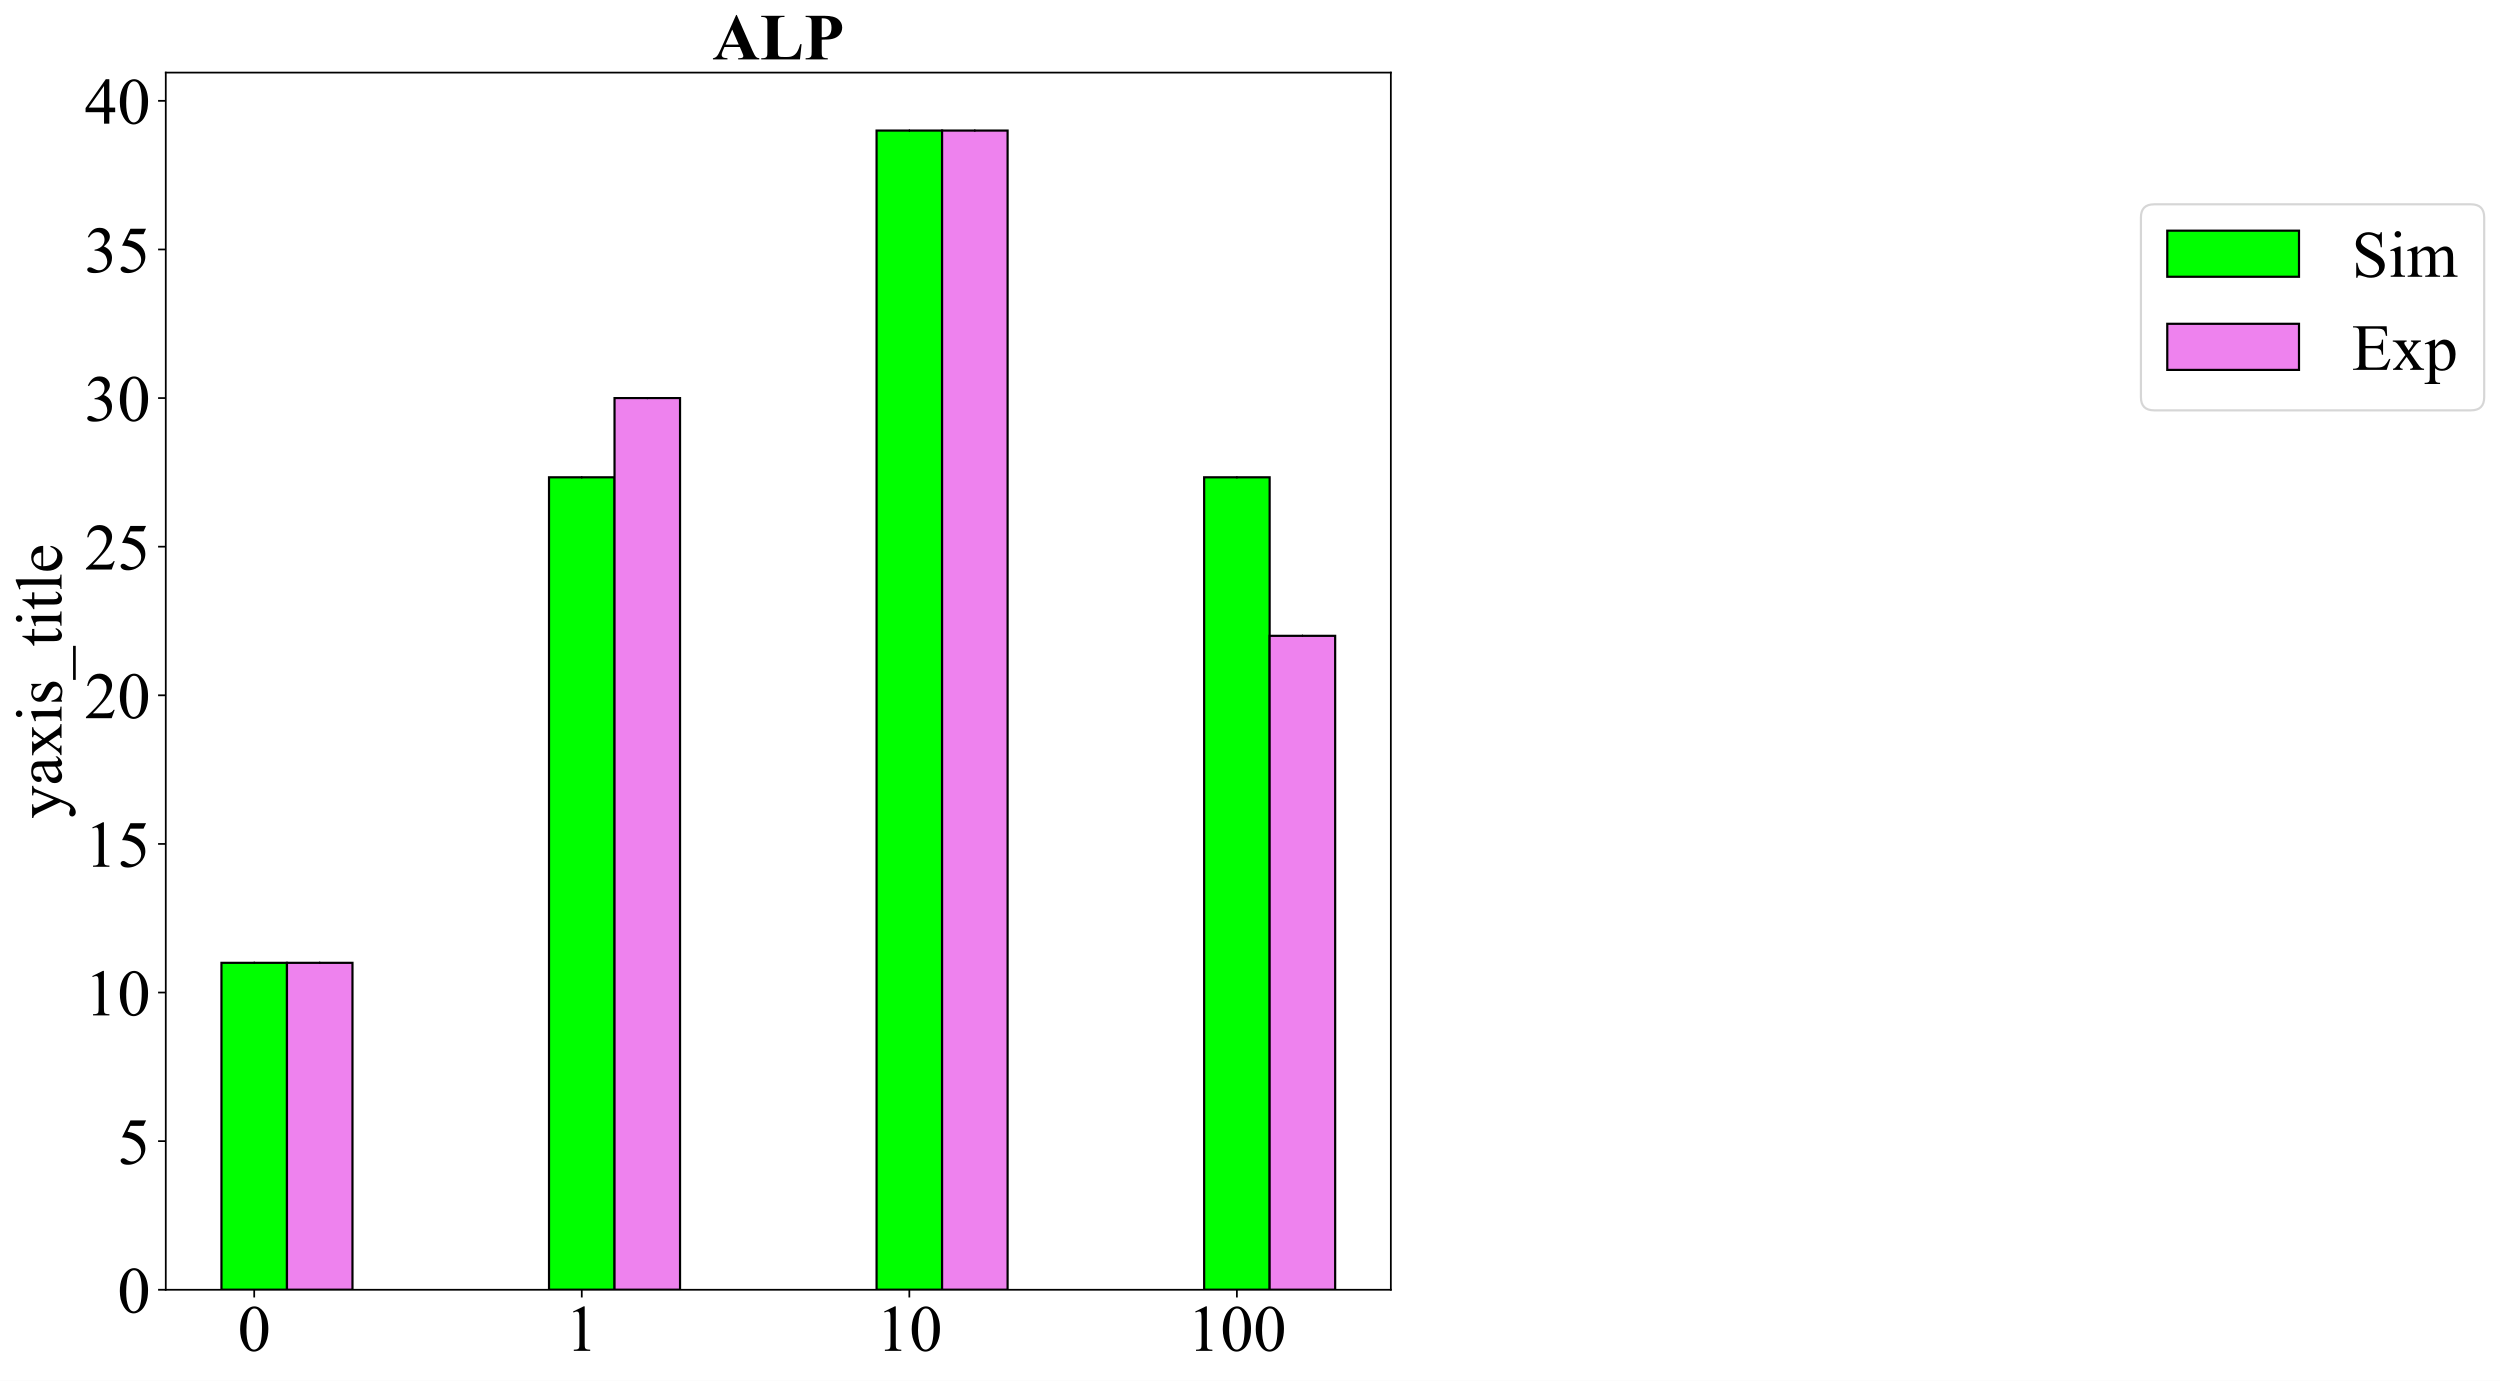
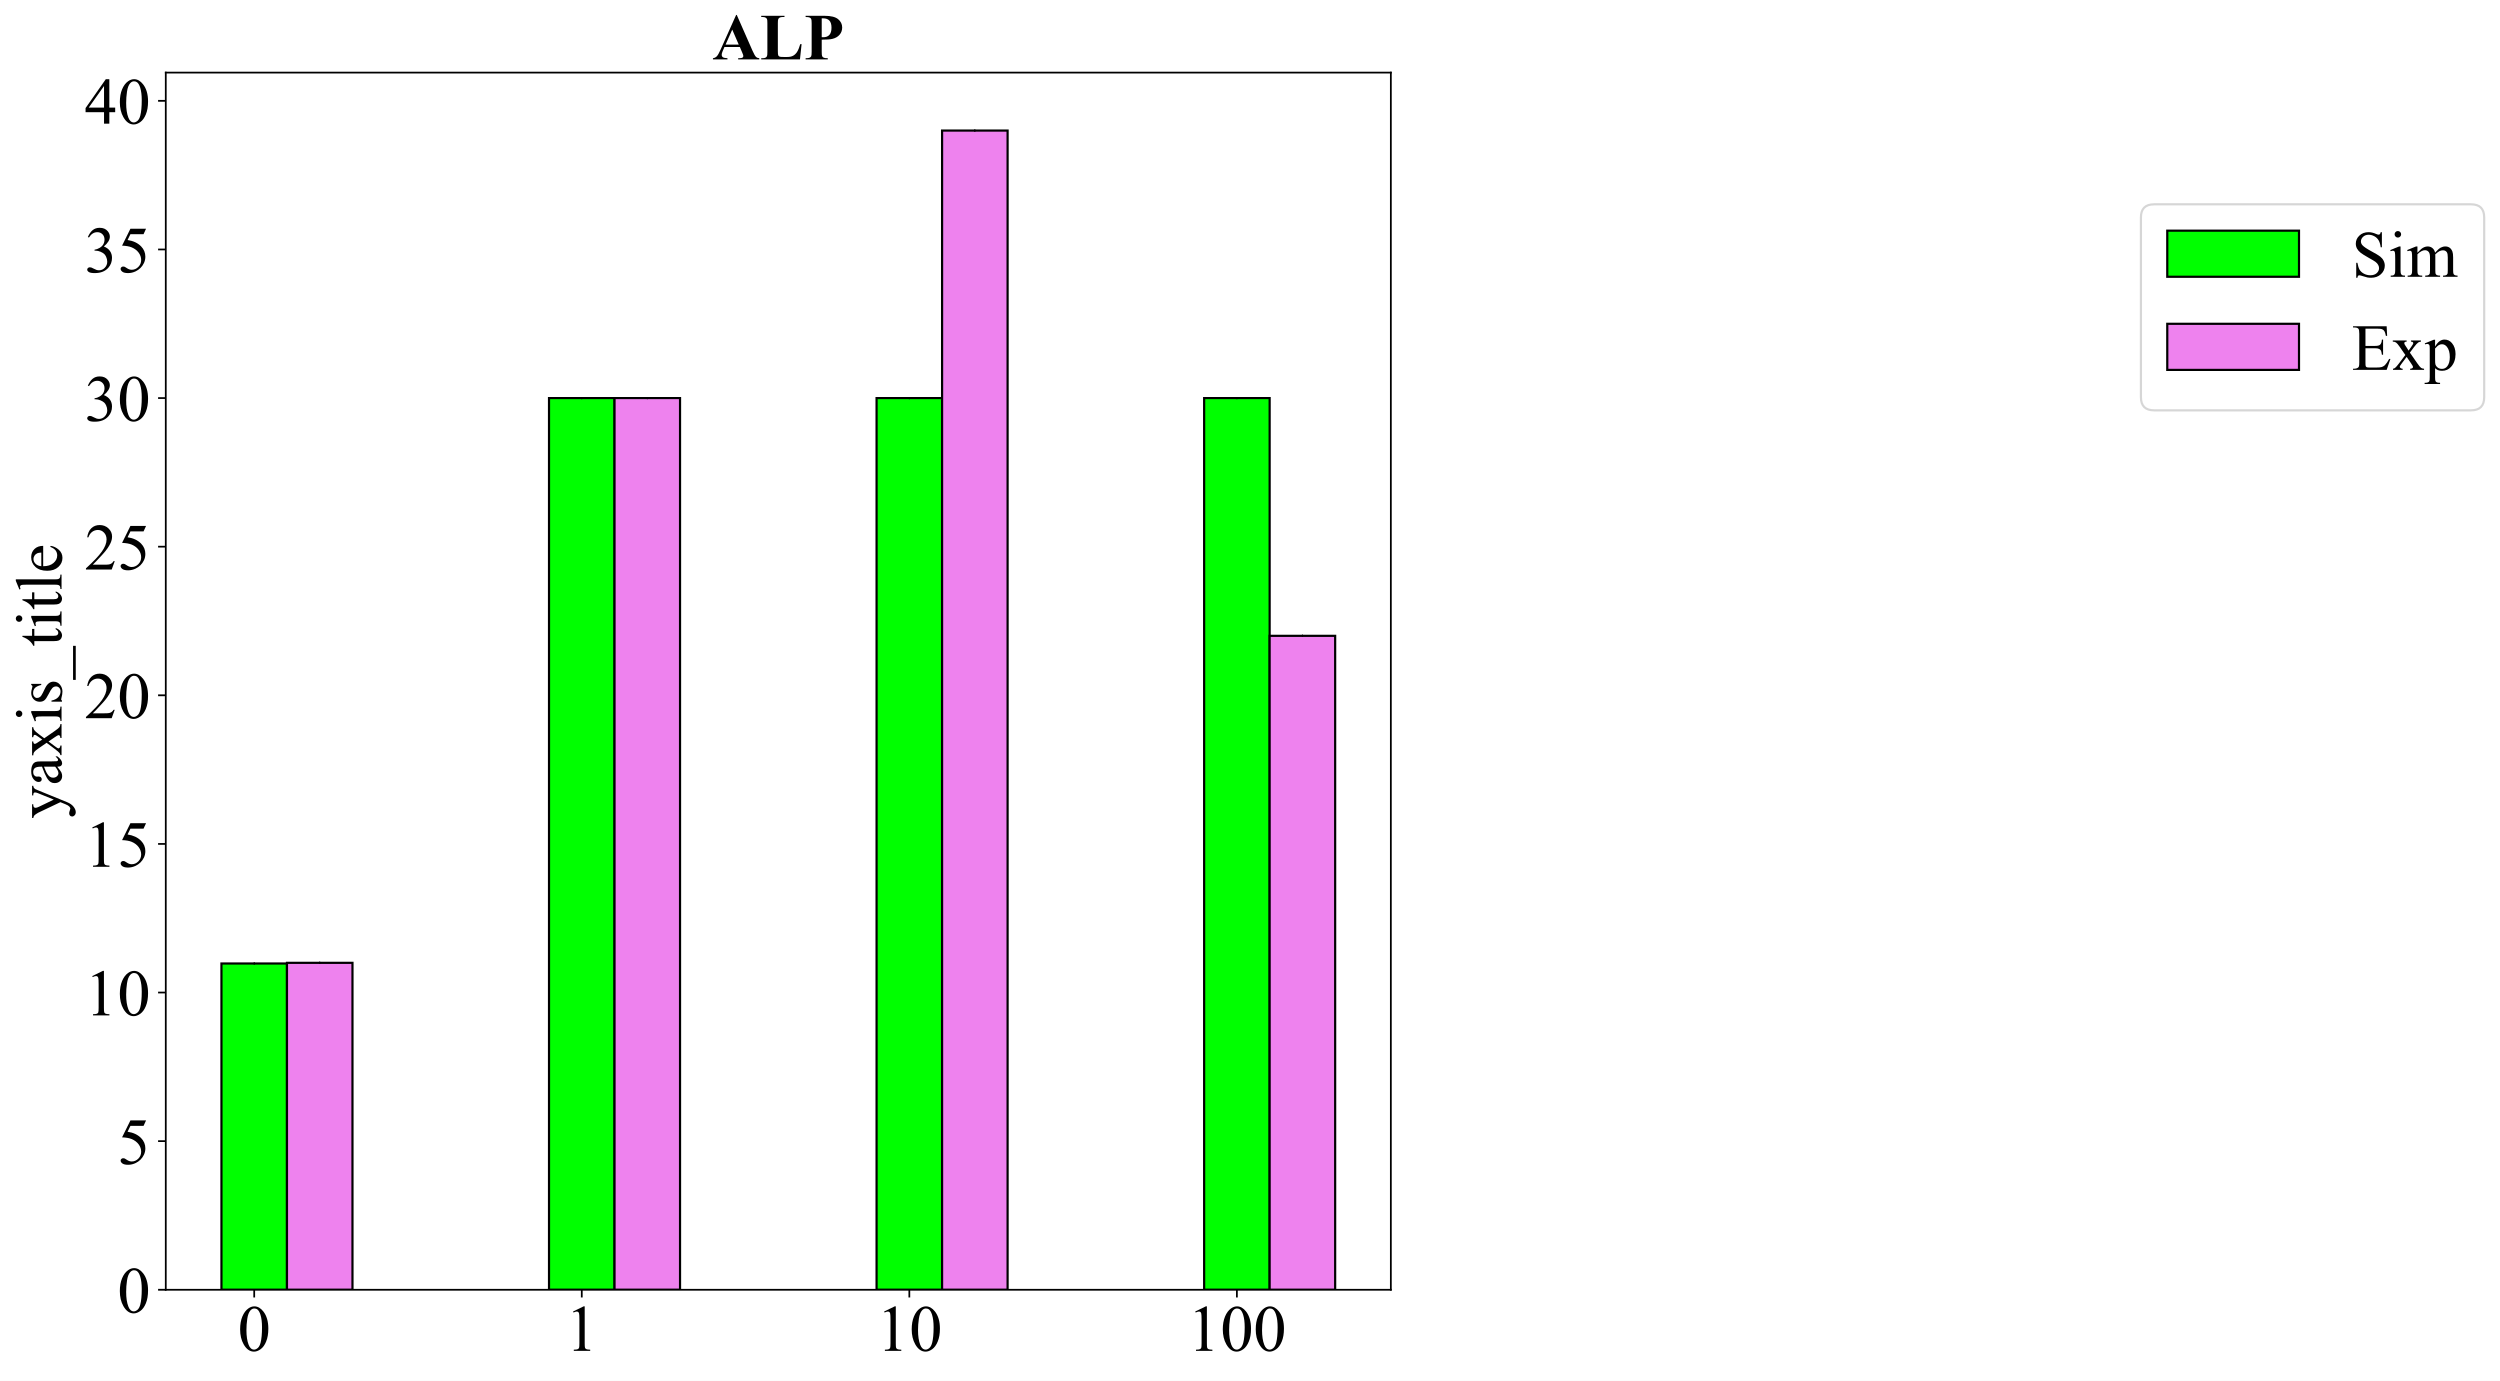
<svg xmlns="http://www.w3.org/2000/svg" xmlns:xlink="http://www.w3.org/1999/xlink" height="628.914pt" version="1.1" viewBox="0 0 1138.705 628.914" width="1138.705pt">
  <defs>
    <style type="text/css">
*{stroke-linecap:butt;stroke-linejoin:round;}
  </style>
  </defs>
  <g id="figure_1">
    <g id="patch_1">
      <path d="M 0 628.914  L 1138.705 628.914  L 1138.705 0  L 0 0  z " style="fill:#ffffff;" />
    </g>
    <g id="axes_1">
      <g id="patch_2">
        <path d="M 75.505 587.466  L 633.505 587.466  L 633.505 33.066  L 75.505 33.066  z " style="fill:#ffffff;" />
      </g>
      <g id="patch_3">
-         <path clip-path="url(#pcb416f35eb)" d="M 100.868 587.466  L 130.708 587.466  L 130.708 438.543  L 100.868 438.543  z " style="fill:#00ff00;stroke:#000000;stroke-linejoin:miter;" />
+         <path clip-path="url(#p66fc234008)" d="M 100.868 587.466  L 130.708 587.466  L 130.708 438.851  L 100.868 438.851  z " style="fill:#00ff00;stroke:#000000;stroke-linejoin:miter;" />
      </g>
      <g id="patch_4">
-         <path clip-path="url(#pcb416f35eb)" d="M 250.066 587.466  L 279.906 587.466  L 279.906 217.414  L 250.066 217.414  z " style="fill:#00ff00;stroke:#000000;stroke-linejoin:miter;" />
+         <path clip-path="url(#p66fc234008)" d="M 250.066 587.466  L 279.906 587.466  L 279.906 181.312  L 250.066 181.312  z " style="fill:#00ff00;stroke:#000000;stroke-linejoin:miter;" />
      </g>
      <g id="patch_5">
-         <path clip-path="url(#pcb416f35eb)" d="M 399.264 587.466  L 429.104 587.466  L 429.104 59.466  L 399.264 59.466  z " style="fill:#00ff00;stroke:#000000;stroke-linejoin:miter;" />
+         <path clip-path="url(#p66fc234008)" d="M 399.264 587.466  L 429.104 587.466  L 429.104 181.312  L 399.264 181.312  z " style="fill:#00ff00;stroke:#000000;stroke-linejoin:miter;" />
      </g>
      <g id="patch_6">
-         <path clip-path="url(#pcb416f35eb)" d="M 548.462 587.466  L 578.301 587.466  L 578.301 217.414  L 548.462 217.414  z " style="fill:#00ff00;stroke:#000000;stroke-linejoin:miter;" />
+         <path clip-path="url(#p66fc234008)" d="M 548.462 587.466  L 578.301 587.466  L 578.301 181.312  L 548.462 181.312  z " style="fill:#00ff00;stroke:#000000;stroke-linejoin:miter;" />
      </g>
      <g id="patch_7">
-         <path clip-path="url(#pcb416f35eb)" d="M 130.708 587.466  L 160.547 587.466  L 160.547 438.543  L 130.708 438.543  z " style="fill:#ee82ee;stroke:#000000;stroke-linejoin:miter;" />
+         <path clip-path="url(#p66fc234008)" d="M 130.708 587.466  L 160.547 587.466  L 160.547 438.543  L 130.708 438.543  z " style="fill:#ee82ee;stroke:#000000;stroke-linejoin:miter;" />
      </g>
      <g id="patch_8">
-         <path clip-path="url(#pcb416f35eb)" d="M 279.906 587.466  L 309.745 587.466  L 309.745 181.312  L 279.906 181.312  z " style="fill:#ee82ee;stroke:#000000;stroke-linejoin:miter;" />
+         <path clip-path="url(#p66fc234008)" d="M 279.906 587.466  L 309.745 587.466  L 309.745 181.312  L 279.906 181.312  z " style="fill:#ee82ee;stroke:#000000;stroke-linejoin:miter;" />
      </g>
      <g id="patch_9">
-         <path clip-path="url(#pcb416f35eb)" d="M 429.104 587.466  L 458.943 587.466  L 458.943 59.466  L 429.104 59.466  z " style="fill:#ee82ee;stroke:#000000;stroke-linejoin:miter;" />
+         <path clip-path="url(#p66fc234008)" d="M 429.104 587.466  L 458.943 587.466  L 458.943 59.466  L 429.104 59.466  z " style="fill:#ee82ee;stroke:#000000;stroke-linejoin:miter;" />
      </g>
      <g id="patch_10">
-         <path clip-path="url(#pcb416f35eb)" d="M 578.301 587.466  L 608.141 587.466  L 608.141 289.619  L 578.301 289.619  z " style="fill:#ee82ee;stroke:#000000;stroke-linejoin:miter;" />
+         <path clip-path="url(#p66fc234008)" d="M 578.301 587.466  L 608.141 587.466  L 608.141 289.619  L 578.301 289.619  z " style="fill:#ee82ee;stroke:#000000;stroke-linejoin:miter;" />
      </g>
      <g id="matplotlib.axis_1">
        <g id="xtick_1">
          <g id="line2d_1">
            <defs>
-               <path d="M 0 0  L 0 3.5  " id="m99cf491e5a" style="stroke:#000000;stroke-width:0.8;" />
-             </defs>
-             <g>
-               <use style="stroke:#000000;stroke-width:0.8;" x="115.788" xlink:href="#m99cf491e5a" y="587.466" />
+               <path d="M 0 0  L 0 3.5  " id="m17a4ea8bf9" style="stroke:#000000;stroke-width:0.8;" />
+             </defs>
+             <g>
+               <use style="stroke:#000000;stroke-width:0.8;" x="115.788" xlink:href="#m17a4ea8bf9" y="587.466" />
            </g>
          </g>
          <g id="text_1">
            <defs>
              <path d="M 3.609 32.719  Q 3.609 44.047 7.031 52.219  Q 10.453 60.406 16.109 64.406  Q 20.516 67.578 25.203 67.578  Q 32.812 67.578 38.875 59.812  Q 46.438 50.203 46.438 33.734  Q 46.438 22.219 43.109 14.156  Q 39.797 6.109 34.641 2.469  Q 29.5 -1.172 24.703 -1.172  Q 15.234 -1.172 8.938 10.016  Q 3.609 19.438 3.609 32.719  z M 13.188 31.5  Q 13.188 17.828 16.547 9.188  Q 19.344 1.906 24.859 1.906  Q 27.484 1.906 30.312 4.266  Q 33.156 6.641 34.625 12.203  Q 36.859 20.609 36.859 35.891  Q 36.859 47.219 34.516 54.781  Q 32.766 60.406 29.984 62.75  Q 27.984 64.359 25.141 64.359  Q 21.828 64.359 19.234 61.375  Q 15.719 57.328 14.453 48.625  Q 13.188 39.938 13.188 31.5  z " id="TimesNewRomanPSMT-30" />
            </defs>
            <g transform="translate(108.2881 615.2969)scale(0.3 -0.3)">
              <use xlink:href="#TimesNewRomanPSMT-30" />
            </g>
          </g>
        </g>
        <g id="xtick_2">
          <g id="line2d_2">
            <g>
-               <use style="stroke:#000000;stroke-width:0.8;" x="264.986" xlink:href="#m99cf491e5a" y="587.466" />
+               <use style="stroke:#000000;stroke-width:0.8;" x="264.986" xlink:href="#m17a4ea8bf9" y="587.466" />
            </g>
          </g>
          <g id="text_2">
            <defs>
              <path d="M 11.719 59.719  L 27.828 67.578  L 29.438 67.578  L 29.438 11.672  Q 29.438 6.109 29.906 4.734  Q 30.375 3.375 31.828 2.641  Q 33.297 1.906 37.797 1.812  L 37.797 0  L 12.891 0  L 12.891 1.812  Q 17.578 1.906 18.938 2.609  Q 20.312 3.328 20.844 4.516  Q 21.391 5.719 21.391 11.672  L 21.391 47.406  Q 21.391 54.641 20.906 56.688  Q 20.562 58.25 19.656 58.984  Q 18.75 59.719 17.484 59.719  Q 15.672 59.719 12.453 58.203  z " id="TimesNewRomanPSMT-31" />
            </defs>
            <g transform="translate(257.486 615.2969)scale(0.3 -0.3)">
              <use xlink:href="#TimesNewRomanPSMT-31" />
            </g>
          </g>
        </g>
        <g id="xtick_3">
          <g id="line2d_3">
            <g>
-               <use style="stroke:#000000;stroke-width:0.8;" x="414.184" xlink:href="#m99cf491e5a" y="587.466" />
+               <use style="stroke:#000000;stroke-width:0.8;" x="414.184" xlink:href="#m17a4ea8bf9" y="587.466" />
            </g>
          </g>
          <g id="text_3">
            <g transform="translate(399.1838 615.2969)scale(0.3 -0.3)">
              <use xlink:href="#TimesNewRomanPSMT-31" />
              <use x="50" xlink:href="#TimesNewRomanPSMT-30" />
            </g>
          </g>
        </g>
        <g id="xtick_4">
          <g id="line2d_4">
            <g>
-               <use style="stroke:#000000;stroke-width:0.8;" x="563.382" xlink:href="#m99cf491e5a" y="587.466" />
+               <use style="stroke:#000000;stroke-width:0.8;" x="563.382" xlink:href="#m17a4ea8bf9" y="587.466" />
            </g>
          </g>
          <g id="text_4">
            <g transform="translate(540.8817 615.2969)scale(0.3 -0.3)">
              <use xlink:href="#TimesNewRomanPSMT-31" />
              <use x="50" xlink:href="#TimesNewRomanPSMT-30" />
              <use x="100" xlink:href="#TimesNewRomanPSMT-30" />
            </g>
          </g>
        </g>
      </g>
      <g id="matplotlib.axis_2">
        <g id="ytick_1">
          <g id="line2d_5">
            <defs>
-               <path d="M 0 0  L -3.5 0  " id="me717185f89" style="stroke:#000000;stroke-width:0.8;" />
-             </defs>
-             <g>
-               <use style="stroke:#000000;stroke-width:0.8;" x="75.505" xlink:href="#me717185f89" y="587.466" />
+               <path d="M 0 0  L -3.5 0  " id="m9ea3c3c3d8" style="stroke:#000000;stroke-width:0.8;" />
+             </defs>
+             <g>
+               <use style="stroke:#000000;stroke-width:0.8;" x="75.505" xlink:href="#m9ea3c3c3d8" y="587.466" />
            </g>
          </g>
          <g id="text_5">
            <g transform="translate(53.50469 597.8813)scale(0.3 -0.3)">
              <use xlink:href="#TimesNewRomanPSMT-30" />
            </g>
          </g>
        </g>
        <g id="ytick_2">
          <g id="line2d_6">
            <g>
-               <use style="stroke:#000000;stroke-width:0.8;" x="75.505" xlink:href="#me717185f89" y="519.773" />
+               <use style="stroke:#000000;stroke-width:0.8;" x="75.505" xlink:href="#m9ea3c3c3d8" y="519.773" />
            </g>
          </g>
          <g id="text_6">
            <defs>
              <path d="M 43.406 66.219  L 39.594 57.906  L 19.672 57.906  L 15.328 49.031  Q 28.266 47.125 35.844 39.406  Q 42.328 32.766 42.328 23.781  Q 42.328 18.562 40.203 14.109  Q 38.094 9.672 34.859 6.547  Q 31.641 3.422 27.688 1.516  Q 22.078 -1.172 16.156 -1.172  Q 10.203 -1.172 7.484 0.844  Q 4.781 2.875 4.781 5.328  Q 4.781 6.688 5.906 7.734  Q 7.031 8.797 8.734 8.797  Q 10.016 8.797 10.969 8.406  Q 11.922 8.016 14.203 6.391  Q 17.875 3.859 21.625 3.859  Q 27.344 3.859 31.656 8.172  Q 35.984 12.5 35.984 18.703  Q 35.984 24.703 32.125 29.906  Q 28.266 35.109 21.484 37.938  Q 16.156 40.141 6.984 40.484  L 19.672 66.219  z " id="TimesNewRomanPSMT-35" />
            </defs>
            <g transform="translate(53.50469 530.1889)scale(0.3 -0.3)">
              <use xlink:href="#TimesNewRomanPSMT-35" />
            </g>
          </g>
        </g>
        <g id="ytick_3">
          <g id="line2d_7">
            <g>
-               <use style="stroke:#000000;stroke-width:0.8;" x="75.505" xlink:href="#me717185f89" y="452.081" />
+               <use style="stroke:#000000;stroke-width:0.8;" x="75.505" xlink:href="#m9ea3c3c3d8" y="452.081" />
            </g>
          </g>
          <g id="text_7">
            <g transform="translate(38.50469 462.4966)scale(0.3 -0.3)">
              <use xlink:href="#TimesNewRomanPSMT-31" />
              <use x="50" xlink:href="#TimesNewRomanPSMT-30" />
            </g>
          </g>
        </g>
        <g id="ytick_4">
          <g id="line2d_8">
            <g>
-               <use style="stroke:#000000;stroke-width:0.8;" x="75.505" xlink:href="#me717185f89" y="384.389" />
+               <use style="stroke:#000000;stroke-width:0.8;" x="75.505" xlink:href="#m9ea3c3c3d8" y="384.389" />
            </g>
          </g>
          <g id="text_8">
            <g transform="translate(38.50469 394.8043)scale(0.3 -0.3)">
              <use xlink:href="#TimesNewRomanPSMT-31" />
              <use x="50" xlink:href="#TimesNewRomanPSMT-35" />
            </g>
          </g>
        </g>
        <g id="ytick_5">
          <g id="line2d_9">
            <g>
-               <use style="stroke:#000000;stroke-width:0.8;" x="75.505" xlink:href="#me717185f89" y="316.696" />
+               <use style="stroke:#000000;stroke-width:0.8;" x="75.505" xlink:href="#m9ea3c3c3d8" y="316.696" />
            </g>
          </g>
          <g id="text_9">
            <defs>
              <path d="M 45.844 12.75  L 41.219 0  L 2.156 0  L 2.156 1.812  Q 19.391 17.531 26.422 27.484  Q 33.453 37.453 33.453 45.703  Q 33.453 52 29.594 56.047  Q 25.734 60.109 20.359 60.109  Q 15.484 60.109 11.594 57.25  Q 7.719 54.391 5.859 48.875  L 4.047 48.875  Q 5.281 57.906 10.328 62.734  Q 15.375 67.578 22.953 67.578  Q 31 67.578 36.391 62.406  Q 41.797 57.234 41.797 50.203  Q 41.797 45.172 39.453 40.141  Q 35.844 32.234 27.734 23.391  Q 15.578 10.109 12.547 7.375  L 29.828 7.375  Q 35.109 7.375 37.234 7.766  Q 39.359 8.156 41.062 9.344  Q 42.781 10.547 44.047 12.75  z " id="TimesNewRomanPSMT-32" />
            </defs>
            <g transform="translate(38.50469 327.112)scale(0.3 -0.3)">
              <use xlink:href="#TimesNewRomanPSMT-32" />
              <use x="50" xlink:href="#TimesNewRomanPSMT-30" />
            </g>
          </g>
        </g>
        <g id="ytick_6">
          <g id="line2d_10">
            <g>
-               <use style="stroke:#000000;stroke-width:0.8;" x="75.505" xlink:href="#me717185f89" y="249.004" />
+               <use style="stroke:#000000;stroke-width:0.8;" x="75.505" xlink:href="#m9ea3c3c3d8" y="249.004" />
            </g>
          </g>
          <g id="text_10">
            <g transform="translate(38.50469 259.4197)scale(0.3 -0.3)">
              <use xlink:href="#TimesNewRomanPSMT-32" />
              <use x="50" xlink:href="#TimesNewRomanPSMT-35" />
            </g>
          </g>
        </g>
        <g id="ytick_7">
          <g id="line2d_11">
            <g>
-               <use style="stroke:#000000;stroke-width:0.8;" x="75.505" xlink:href="#me717185f89" y="181.312" />
+               <use style="stroke:#000000;stroke-width:0.8;" x="75.505" xlink:href="#m9ea3c3c3d8" y="181.312" />
            </g>
          </g>
          <g id="text_11">
            <defs>
              <path d="M 5.078 53.609  Q 7.906 60.297 12.219 63.938  Q 16.547 67.578 23 67.578  Q 30.953 67.578 35.203 62.406  Q 38.422 58.547 38.422 54.156  Q 38.422 46.922 29.344 39.203  Q 35.453 36.812 38.578 32.375  Q 41.703 27.938 41.703 21.922  Q 41.703 13.328 36.234 7.031  Q 29.109 -1.172 15.578 -1.172  Q 8.891 -1.172 6.469 0.484  Q 4.047 2.156 4.047 4.047  Q 4.047 5.469 5.188 6.547  Q 6.344 7.625 7.953 7.625  Q 9.188 7.625 10.453 7.234  Q 11.281 6.984 14.203 5.438  Q 17.141 3.906 18.266 3.609  Q 20.062 3.078 22.125 3.078  Q 27.094 3.078 30.781 6.938  Q 34.469 10.797 34.469 16.062  Q 34.469 19.922 32.766 23.578  Q 31.5 26.312 29.984 27.734  Q 27.875 29.688 24.219 31.266  Q 20.562 32.859 16.75 32.859  L 15.188 32.859  L 15.188 34.328  Q 19.047 34.812 22.922 37.109  Q 26.812 39.406 28.562 42.625  Q 30.328 45.844 30.328 49.703  Q 30.328 54.734 27.172 57.828  Q 24.031 60.938 19.344 60.938  Q 11.766 60.938 6.688 52.828  z " id="TimesNewRomanPSMT-33" />
            </defs>
            <g transform="translate(38.50469 191.7274)scale(0.3 -0.3)">
              <use xlink:href="#TimesNewRomanPSMT-33" />
              <use x="50" xlink:href="#TimesNewRomanPSMT-30" />
            </g>
          </g>
        </g>
        <g id="ytick_8">
          <g id="line2d_12">
            <g>
-               <use style="stroke:#000000;stroke-width:0.8;" x="75.505" xlink:href="#me717185f89" y="113.619" />
+               <use style="stroke:#000000;stroke-width:0.8;" x="75.505" xlink:href="#m9ea3c3c3d8" y="113.619" />
            </g>
          </g>
          <g id="text_12">
            <g transform="translate(38.50469 124.0351)scale(0.3 -0.3)">
              <use xlink:href="#TimesNewRomanPSMT-33" />
              <use x="50" xlink:href="#TimesNewRomanPSMT-35" />
            </g>
          </g>
        </g>
        <g id="ytick_9">
          <g id="line2d_13">
            <g>
-               <use style="stroke:#000000;stroke-width:0.8;" x="75.505" xlink:href="#me717185f89" y="45.927" />
+               <use style="stroke:#000000;stroke-width:0.8;" x="75.505" xlink:href="#m9ea3c3c3d8" y="45.927" />
            </g>
          </g>
          <g id="text_13">
            <defs>
              <path d="M 46.531 24.422  L 46.531 17.484  L 37.641 17.484  L 37.641 0  L 29.594 0  L 29.594 17.484  L 1.562 17.484  L 1.562 23.734  L 32.281 67.578  L 37.641 67.578  L 37.641 24.422  z M 29.594 24.422  L 29.594 57.281  L 6.344 24.422  z " id="TimesNewRomanPSMT-34" />
            </defs>
            <g transform="translate(38.50469 56.34279)scale(0.3 -0.3)">
              <use xlink:href="#TimesNewRomanPSMT-34" />
              <use x="50" xlink:href="#TimesNewRomanPSMT-30" />
            </g>
          </g>
        </g>
        <g id="text_14">
          <defs>
            <path d="M 0.594 44.734  L 21.438 44.734  L 21.438 42.922  L 20.406 42.922  Q 18.219 42.922 17.109 41.969  Q 16.016 41.016 16.016 39.594  Q 16.016 37.703 17.625 34.328  L 28.516 11.766  L 38.531 36.469  Q 39.359 38.484 39.359 40.438  Q 39.359 41.312 39.016 41.75  Q 38.625 42.281 37.797 42.594  Q 36.969 42.922 34.859 42.922  L 34.859 44.734  L 49.422 44.734  L 49.422 42.922  Q 47.609 42.719 46.625 42.125  Q 45.656 41.547 44.484 39.938  Q 44.047 39.266 42.828 36.188  L 24.609 -8.453  Q 21.969 -14.938 17.688 -18.25  Q 13.422 -21.578 9.469 -21.578  Q 6.594 -21.578 4.734 -19.922  Q 2.875 -18.266 2.875 -16.109  Q 2.875 -14.062 4.219 -12.812  Q 5.562 -11.578 7.906 -11.578  Q 9.516 -11.578 12.312 -12.641  Q 14.266 -13.375 14.75 -13.375  Q 16.219 -13.375 17.938 -11.859  Q 19.672 -10.359 21.438 -6  L 24.609 1.766  L 8.547 35.5  Q 7.812 37.016 6.203 39.266  Q 4.984 40.969 4.203 41.547  Q 3.078 42.328 0.594 42.922  z " id="TimesNewRomanPSMT-79" />
            <path d="M 28.469 6.453  Q 21.578 1.125 19.828 0.297  Q 17.188 -0.922 14.203 -0.922  Q 9.578 -0.922 6.562 2.25  Q 3.562 5.422 3.562 10.594  Q 3.562 13.875 5.031 16.266  Q 7.031 19.578 11.984 22.5  Q 16.938 25.438 28.469 29.641  L 28.469 31.391  Q 28.469 38.094 26.344 40.578  Q 24.219 43.062 20.172 43.062  Q 17.094 43.062 15.281 41.406  Q 13.422 39.75 13.422 37.594  L 13.531 34.766  Q 13.531 32.516 12.375 31.297  Q 11.234 30.078 9.375 30.078  Q 7.562 30.078 6.422 31.344  Q 5.281 32.625 5.281 34.812  Q 5.281 39.016 9.578 42.531  Q 13.875 46.047 21.625 46.047  Q 27.594 46.047 31.391 44.047  Q 34.281 42.531 35.641 39.312  Q 36.531 37.203 36.531 30.719  L 36.531 15.531  Q 36.531 9.125 36.766 7.688  Q 37.016 6.25 37.578 5.766  Q 38.141 5.281 38.875 5.281  Q 39.656 5.281 40.234 5.609  Q 41.266 6.25 44.188 9.188  L 44.188 6.453  Q 38.719 -0.875 33.734 -0.875  Q 31.344 -0.875 29.922 0.781  Q 28.516 2.438 28.469 6.453  z M 28.469 9.625  L 28.469 26.656  Q 21.094 23.734 18.953 22.516  Q 15.094 20.359 13.422 18.016  Q 11.766 15.672 11.766 12.891  Q 11.766 9.375 13.859 7.047  Q 15.969 4.734 18.703 4.734  Q 22.406 4.734 28.469 9.625  z " id="TimesNewRomanPSMT-61" />
            <path d="M 1.312 44.734  L 22.359 44.734  L 22.359 42.922  Q 20.359 42.922 19.547 42.234  Q 18.75 41.547 18.75 40.438  Q 18.75 39.266 20.453 36.812  Q 21 36.031 22.078 34.375  L 25.25 29.297  L 28.906 34.375  Q 32.422 39.203 32.422 40.484  Q 32.422 41.5 31.594 42.203  Q 30.766 42.922 28.906 42.922  L 28.906 44.734  L 44.047 44.734  L 44.047 42.922  Q 41.656 42.781 39.891 41.609  Q 37.5 39.938 33.344 34.375  L 27.25 26.219  L 38.375 10.203  Q 42.484 4.297 44.234 3.094  Q 46 1.906 48.781 1.766  L 48.781 0  L 27.688 0  L 27.688 1.766  Q 29.891 1.766 31.109 2.734  Q 32.031 3.422 32.031 4.547  Q 32.031 5.672 28.906 10.203  L 22.359 19.781  L 15.188 10.203  Q 11.859 5.766 11.859 4.938  Q 11.859 3.766 12.953 2.812  Q 14.062 1.859 16.266 1.766  L 16.266 0  L 1.656 0  L 1.656 1.766  Q 3.422 2 4.734 2.984  Q 6.594 4.391 10.984 10.203  L 20.359 22.656  L 11.859 34.969  Q 8.25 40.234 6.266 41.578  Q 4.297 42.922 1.312 42.922  z " id="TimesNewRomanPSMT-78" />
            <path d="M 14.5 69.438  Q 16.547 69.438 17.984 67.984  Q 19.438 66.547 19.438 64.5  Q 19.438 62.453 17.984 60.984  Q 16.547 59.516 14.5 59.516  Q 12.453 59.516 10.984 60.984  Q 9.516 62.453 9.516 64.5  Q 9.516 66.547 10.953 67.984  Q 12.406 69.438 14.5 69.438  z M 18.562 46.047  L 18.562 10.109  Q 18.562 5.906 19.172 4.516  Q 19.781 3.125 20.969 2.438  Q 22.172 1.766 25.344 1.766  L 25.344 0  L 3.609 0  L 3.609 1.766  Q 6.891 1.766 8 2.391  Q 9.125 3.031 9.781 4.484  Q 10.453 5.953 10.453 10.109  L 10.453 27.344  Q 10.453 34.625 10.016 36.766  Q 9.672 38.328 8.938 38.938  Q 8.203 39.547 6.938 39.547  Q 5.562 39.547 3.609 38.812  L 2.938 40.578  L 16.406 46.047  z " id="TimesNewRomanPSMT-69" />
            <path d="M 32.031 46.047  L 32.031 30.812  L 30.422 30.812  Q 28.562 37.984 25.656 40.578  Q 22.75 43.172 18.266 43.172  Q 14.844 43.172 12.734 41.359  Q 10.641 39.547 10.641 37.359  Q 10.641 34.625 12.203 32.672  Q 13.719 30.672 18.359 28.422  L 25.484 24.953  Q 35.406 20.125 35.406 12.203  Q 35.406 6.109 30.781 2.359  Q 26.172 -1.375 20.453 -1.375  Q 16.359 -1.375 11.078 0.094  Q 9.469 0.594 8.453 0.594  Q 7.328 0.594 6.688 -0.688  L 5.078 -0.688  L 5.078 15.281  L 6.688 15.281  Q 8.062 8.453 11.906 4.984  Q 15.766 1.516 20.562 1.516  Q 23.922 1.516 26.047 3.484  Q 28.172 5.469 28.172 8.25  Q 28.172 11.625 25.797 13.922  Q 23.438 16.219 16.359 19.734  Q 9.281 23.25 7.078 26.078  Q 4.891 28.859 4.891 33.109  Q 4.891 38.625 8.672 42.328  Q 12.453 46.047 18.453 46.047  Q 21.094 46.047 24.859 44.922  Q 27.344 44.188 28.172 44.188  Q 28.953 44.188 29.391 44.531  Q 29.828 44.875 30.422 46.047  z " id="TimesNewRomanPSMT-73" />
            <path d="M 50.875 -21.578  L -0.828 -21.578  L -0.828 -17.484  L 50.875 -17.484  z " id="TimesNewRomanPSMT-5f" />
            <path d="M 16.109 59.422  L 16.109 44.734  L 26.562 44.734  L 26.562 41.312  L 16.109 41.312  L 16.109 12.312  Q 16.109 7.953 17.359 6.438  Q 18.609 4.938 20.562 4.938  Q 22.172 4.938 23.688 5.938  Q 25.203 6.938 26.031 8.891  L 27.938 8.891  Q 26.219 4.109 23.094 1.688  Q 19.969 -0.734 16.656 -0.734  Q 14.406 -0.734 12.25 0.516  Q 10.109 1.766 9.078 4.078  Q 8.062 6.391 8.062 11.234  L 8.062 41.312  L 0.984 41.312  L 0.984 42.922  Q 3.656 44 6.469 46.562  Q 9.281 49.125 11.469 52.641  Q 12.594 54.5 14.594 59.422  z " id="TimesNewRomanPSMT-74" />
            <path d="M 18.5 69.438  L 18.5 10.109  Q 18.5 5.906 19.109 4.531  Q 19.734 3.172 21 2.469  Q 22.266 1.766 25.734 1.766  L 25.734 0  L 3.812 0  L 3.812 1.766  Q 6.891 1.766 8 2.391  Q 9.125 3.031 9.766 4.484  Q 10.406 5.953 10.406 10.109  L 10.406 50.734  Q 10.406 58.297 10.062 60.031  Q 9.719 61.766 8.953 62.391  Q 8.203 63.031 7.031 63.031  Q 5.766 63.031 3.812 62.25  L 2.984 63.969  L 16.312 69.438  z " id="TimesNewRomanPSMT-6c" />
            <path d="M 10.641 27.875  Q 10.594 17.922 15.484 12.25  Q 20.359 6.594 26.953 6.594  Q 31.344 6.594 34.594 9  Q 37.844 11.422 40.047 17.281  L 41.547 16.312  Q 40.531 9.625 35.594 4.125  Q 30.672 -1.375 23.25 -1.375  Q 15.188 -1.375 9.453 4.906  Q 3.719 11.188 3.719 21.781  Q 3.719 33.25 9.594 39.672  Q 15.484 46.094 24.359 46.094  Q 31.891 46.094 36.719 41.141  Q 41.547 36.188 41.547 27.875  z M 10.641 30.719  L 31.344 30.719  Q 31.109 35.016 30.328 36.766  Q 29.109 39.5 26.688 41.062  Q 24.266 42.625 21.625 42.625  Q 17.578 42.625 14.375 39.469  Q 11.188 36.328 10.641 30.719  z " id="TimesNewRomanPSMT-65" />
          </defs>
          <g transform="translate(28.03125 372.757)rotate(-90)scale(0.3 -0.3)">
            <use xlink:href="#TimesNewRomanPSMT-79" />
            <use x="50" xlink:href="#TimesNewRomanPSMT-61" />
            <use x="94.385" xlink:href="#TimesNewRomanPSMT-78" />
            <use x="144.385" xlink:href="#TimesNewRomanPSMT-69" />
            <use x="172.168" xlink:href="#TimesNewRomanPSMT-73" />
            <use x="211.084" xlink:href="#TimesNewRomanPSMT-5f" />
            <use x="261.084" xlink:href="#TimesNewRomanPSMT-74" />
            <use x="288.867" xlink:href="#TimesNewRomanPSMT-69" />
            <use x="316.65" xlink:href="#TimesNewRomanPSMT-74" />
            <use x="344.434" xlink:href="#TimesNewRomanPSMT-6c" />
            <use x="372.217" xlink:href="#TimesNewRomanPSMT-65" />
          </g>
        </g>
      </g>
      <g id="LineCollection_1">
-         <path clip-path="url(#pcb416f35eb)" d="M 115.788 438.543  L 115.788 438.543  " style="fill:none;stroke:#000000;stroke-width:1.5;" />
-         <path clip-path="url(#pcb416f35eb)" d="M 264.986 217.414  L 264.986 217.414  " style="fill:none;stroke:#000000;stroke-width:1.5;" />
-         <path clip-path="url(#pcb416f35eb)" d="M 414.184 59.466  L 414.184 59.466  " style="fill:none;stroke:#000000;stroke-width:1.5;" />
-         <path clip-path="url(#pcb416f35eb)" d="M 563.382 217.414  L 563.382 217.414  " style="fill:none;stroke:#000000;stroke-width:1.5;" />
+         <path clip-path="url(#p66fc234008)" d="M 115.788 438.851  L 115.788 438.851  " style="fill:none;stroke:#000000;stroke-width:1.5;" />
+         <path clip-path="url(#p66fc234008)" d="M 264.986 181.312  L 264.986 181.312  " style="fill:none;stroke:#000000;stroke-width:1.5;" />
+         <path clip-path="url(#p66fc234008)" d="M 414.184 181.312  L 414.184 181.312  " style="fill:none;stroke:#000000;stroke-width:1.5;" />
+         <path clip-path="url(#p66fc234008)" d="M 563.382 181.312  L 563.382 181.312  " style="fill:none;stroke:#000000;stroke-width:1.5;" />
      </g>
      <g id="LineCollection_2">
-         <path clip-path="url(#pcb416f35eb)" d="M 145.628 438.543  L 145.628 438.543  " style="fill:none;stroke:#000000;stroke-width:1.5;" />
-         <path clip-path="url(#pcb416f35eb)" d="M 294.826 181.312  L 294.826 181.312  " style="fill:none;stroke:#000000;stroke-width:1.5;" />
-         <path clip-path="url(#pcb416f35eb)" d="M 444.023 59.466  L 444.023 59.466  " style="fill:none;stroke:#000000;stroke-width:1.5;" />
-         <path clip-path="url(#pcb416f35eb)" d="M 593.221 289.619  L 593.221 289.619  " style="fill:none;stroke:#000000;stroke-width:1.5;" />
+         <path clip-path="url(#p66fc234008)" d="M 145.628 438.543  L 145.628 438.543  " style="fill:none;stroke:#000000;stroke-width:1.5;" />
+         <path clip-path="url(#p66fc234008)" d="M 294.826 181.312  L 294.826 181.312  " style="fill:none;stroke:#000000;stroke-width:1.5;" />
+         <path clip-path="url(#p66fc234008)" d="M 444.023 59.466  L 444.023 59.466  " style="fill:none;stroke:#000000;stroke-width:1.5;" />
+         <path clip-path="url(#p66fc234008)" d="M 593.221 289.619  L 593.221 289.619  " style="fill:none;stroke:#000000;stroke-width:1.5;" />
      </g>
      <g id="line2d_14">
        <defs>
-           <path d="M 0.2 0  L -0.2 -0  " id="m275584b2cb" style="stroke:#000000;" />
+           <path d="M 0.2 0  L -0.2 -0  " id="m819bbde60d" style="stroke:#000000;" />
        </defs>
-         <g clip-path="url(#pcb416f35eb)">
-           <use style="stroke:#000000;" x="115.788" xlink:href="#m275584b2cb" y="438.543" />
-           <use style="stroke:#000000;" x="264.986" xlink:href="#m275584b2cb" y="217.414" />
-           <use style="stroke:#000000;" x="414.184" xlink:href="#m275584b2cb" y="59.466" />
-           <use style="stroke:#000000;" x="563.382" xlink:href="#m275584b2cb" y="217.414" />
+         <g clip-path="url(#p66fc234008)">
+           <use style="stroke:#000000;" x="115.788" xlink:href="#m819bbde60d" y="438.851" />
+           <use style="stroke:#000000;" x="264.986" xlink:href="#m819bbde60d" y="181.312" />
+           <use style="stroke:#000000;" x="414.184" xlink:href="#m819bbde60d" y="181.312" />
+           <use style="stroke:#000000;" x="563.382" xlink:href="#m819bbde60d" y="181.312" />
        </g>
      </g>
      <g id="line2d_15">
-         <g clip-path="url(#pcb416f35eb)">
-           <use style="stroke:#000000;" x="115.788" xlink:href="#m275584b2cb" y="438.543" />
-           <use style="stroke:#000000;" x="264.986" xlink:href="#m275584b2cb" y="217.414" />
-           <use style="stroke:#000000;" x="414.184" xlink:href="#m275584b2cb" y="59.466" />
-           <use style="stroke:#000000;" x="563.382" xlink:href="#m275584b2cb" y="217.414" />
+         <g clip-path="url(#p66fc234008)">
+           <use style="stroke:#000000;" x="115.788" xlink:href="#m819bbde60d" y="438.851" />
+           <use style="stroke:#000000;" x="264.986" xlink:href="#m819bbde60d" y="181.312" />
+           <use style="stroke:#000000;" x="414.184" xlink:href="#m819bbde60d" y="181.312" />
+           <use style="stroke:#000000;" x="563.382" xlink:href="#m819bbde60d" y="181.312" />
        </g>
      </g>
      <g id="line2d_16">
-         <g clip-path="url(#pcb416f35eb)">
-           <use style="stroke:#000000;" x="145.628" xlink:href="#m275584b2cb" y="438.543" />
-           <use style="stroke:#000000;" x="294.826" xlink:href="#m275584b2cb" y="181.312" />
-           <use style="stroke:#000000;" x="444.023" xlink:href="#m275584b2cb" y="59.466" />
-           <use style="stroke:#000000;" x="593.221" xlink:href="#m275584b2cb" y="289.619" />
+         <g clip-path="url(#p66fc234008)">
+           <use style="stroke:#000000;" x="145.628" xlink:href="#m819bbde60d" y="438.543" />
+           <use style="stroke:#000000;" x="294.826" xlink:href="#m819bbde60d" y="181.312" />
+           <use style="stroke:#000000;" x="444.023" xlink:href="#m819bbde60d" y="59.466" />
+           <use style="stroke:#000000;" x="593.221" xlink:href="#m819bbde60d" y="289.619" />
        </g>
      </g>
      <g id="line2d_17">
-         <g clip-path="url(#pcb416f35eb)">
-           <use style="stroke:#000000;" x="145.628" xlink:href="#m275584b2cb" y="438.543" />
-           <use style="stroke:#000000;" x="294.826" xlink:href="#m275584b2cb" y="181.312" />
-           <use style="stroke:#000000;" x="444.023" xlink:href="#m275584b2cb" y="59.466" />
-           <use style="stroke:#000000;" x="593.221" xlink:href="#m275584b2cb" y="289.619" />
+         <g clip-path="url(#p66fc234008)">
+           <use style="stroke:#000000;" x="145.628" xlink:href="#m819bbde60d" y="438.543" />
+           <use style="stroke:#000000;" x="294.826" xlink:href="#m819bbde60d" y="181.312" />
+           <use style="stroke:#000000;" x="444.023" xlink:href="#m819bbde60d" y="59.466" />
+           <use style="stroke:#000000;" x="593.221" xlink:href="#m819bbde60d" y="289.619" />
        </g>
      </g>
      <g id="patch_11">
        <path d="M 75.505 587.466  L 75.505 33.066  " style="fill:none;stroke:#000000;stroke-linecap:square;stroke-linejoin:miter;stroke-width:0.8;" />
      </g>
      <g id="patch_12">
        <path d="M 633.505 587.466  L 633.505 33.066  " style="fill:none;stroke:#000000;stroke-linecap:square;stroke-linejoin:miter;stroke-width:0.8;" />
      </g>
      <g id="patch_13">
        <path d="M 75.505 587.466  L 633.505 587.466  " style="fill:none;stroke:#000000;stroke-linecap:square;stroke-linejoin:miter;stroke-width:0.8;" />
      </g>
      <g id="patch_14">
        <path d="M 75.505 33.066  L 633.505 33.066  " style="fill:none;stroke:#000000;stroke-linecap:square;stroke-linejoin:miter;stroke-width:0.8;" />
      </g>
      <g id="text_15">
        <defs>
          <path d="M 41.609 18.844  L 18.219 18.844  L 15.438 12.406  Q 14.062 9.188 14.062 7.078  Q 14.062 4.297 16.312 2.984  Q 17.625 2.203 22.797 1.812  L 22.797 0  L 0.781 0  L 0.781 1.812  Q 4.344 2.344 6.641 4.75  Q 8.938 7.172 12.312 14.75  L 35.984 67.578  L 36.922 67.578  L 60.797 13.281  Q 64.203 5.562 66.406 3.562  Q 68.062 2.047 71.094 1.812  L 71.094 0  L 39.062 0  L 39.062 1.812  L 40.375 1.812  Q 44.234 1.812 45.797 2.875  Q 46.875 3.656 46.875 5.125  Q 46.875 6 46.578 6.938  Q 46.484 7.375 45.125 10.594  z M 39.938 22.469  L 30.078 45.266  L 19.922 22.469  z " id="TimesNewRomanPS-BoldMT-41" />
          <path d="M 63.141 23.25  L 60.641 0  L 1.859 0  L 1.859 1.812  L 4.047 1.812  Q 6.938 1.812 8.688 2.828  Q 9.969 3.516 10.641 5.172  Q 11.188 6.344 11.188 11.328  L 11.188 54.891  Q 11.188 59.969 10.641 61.234  Q 10.109 62.5 8.469 63.453  Q 6.844 64.406 4.047 64.406  L 1.859 64.406  L 1.859 66.219  L 37.156 66.219  L 37.156 64.406  L 34.281 64.406  Q 31.391 64.406 29.641 63.375  Q 28.375 62.703 27.641 61.031  Q 27.094 59.859 27.094 54.891  L 27.094 12.703  Q 27.094 7.625 27.672 6.219  Q 28.266 4.828 29.984 4.156  Q 31.203 3.719 35.891 3.719  L 41.406 3.719  Q 46.688 3.719 50.203 5.562  Q 53.719 7.422 56.281 11.422  Q 58.844 15.438 61.141 23.25  z " id="TimesNewRomanPS-BoldMT-4c" />
          <path d="M 27 29.984  L 27 11.625  Q 27 6.25 27.656 4.859  Q 28.328 3.469 30 2.641  Q 31.688 1.812 36.188 1.812  L 36.188 0  L 2.547 0  L 2.547 1.812  Q 7.125 1.812 8.766 2.656  Q 10.406 3.516 11.062 4.875  Q 11.719 6.25 11.719 11.625  L 11.719 54.594  Q 11.719 59.969 11.062 61.359  Q 10.406 62.75 8.734 63.578  Q 7.078 64.406 2.547 64.406  L 2.547 66.219  L 31.391 66.219  Q 45.656 66.219 51.859 61.141  Q 58.062 56.062 58.062 48.438  Q 58.062 42 54.047 37.406  Q 50.047 32.812 43.016 31.156  Q 38.281 29.984 27 29.984  z M 27 62.406  L 27 33.797  Q 28.609 33.688 29.438 33.688  Q 35.406 33.688 38.625 37.219  Q 41.844 40.766 41.844 48.188  Q 41.844 55.562 38.625 58.984  Q 35.406 62.406 29 62.406  z " id="TimesNewRomanPS-BoldMT-50" />
        </defs>
        <g transform="translate(324.5047 27.06563)scale(0.3 -0.3)">
          <use xlink:href="#TimesNewRomanPS-BoldMT-41" />
          <use x="72.217" xlink:href="#TimesNewRomanPS-BoldMT-4c" />
          <use x="138.916" xlink:href="#TimesNewRomanPS-BoldMT-50" />
        </g>
      </g>
      <g id="legend_1">
        <g id="patch_15">
          <path d="M 981.153 186.9  L 1125.505 186.9  Q 1131.505 186.9 1131.505 180.9  L 1131.505 99.066  Q 1131.505 93.066 1125.505 93.066  L 981.153 93.066  Q 975.153 93.066 975.153 99.066  L 975.153 180.9  Q 975.153 186.9 981.153 186.9  z " style="fill:#ffffff;opacity:0.8;stroke:#cccccc;stroke-linejoin:miter;" />
        </g>
        <g id="patch_16">
          <path d="M 987.153 126.066  L 1047.153 126.066  L 1047.153 105.066  L 987.153 105.066  z " style="fill:#00ff00;stroke:#000000;stroke-linejoin:miter;" />
        </g>
        <g id="text_16">
          <defs>
            <path d="M 45.844 67.719  L 45.844 44.828  L 44.047 44.828  Q 43.172 51.422 40.891 55.328  Q 38.625 59.234 34.422 61.516  Q 30.219 63.812 25.734 63.812  Q 20.656 63.812 17.328 60.719  Q 14.016 57.625 14.016 53.656  Q 14.016 50.641 16.109 48.141  Q 19.141 44.484 30.516 38.375  Q 39.797 33.406 43.188 30.734  Q 46.578 28.078 48.406 24.453  Q 50.25 20.844 50.25 16.891  Q 50.25 9.375 44.406 3.922  Q 38.578 -1.516 29.391 -1.516  Q 26.516 -1.516 23.969 -1.078  Q 22.469 -0.828 17.703 0.703  Q 12.938 2.25 11.672 2.25  Q 10.453 2.25 9.734 1.516  Q 9.031 0.781 8.688 -1.516  L 6.891 -1.516  L 6.891 21.188  L 8.688 21.188  Q 9.969 14.062 12.109 10.516  Q 14.266 6.984 18.672 4.641  Q 23.094 2.297 28.375 2.297  Q 34.469 2.297 38 5.516  Q 41.547 8.734 41.547 13.141  Q 41.547 15.578 40.203 18.062  Q 38.875 20.562 36.031 22.703  Q 34.125 24.172 25.625 28.922  Q 17.141 33.688 13.547 36.516  Q 9.969 39.359 8.109 42.766  Q 6.25 46.188 6.25 50.297  Q 6.25 57.422 11.719 62.562  Q 17.188 67.719 25.641 67.719  Q 30.906 67.719 36.812 65.141  Q 39.547 63.922 40.672 63.922  Q 41.938 63.922 42.75 64.672  Q 43.562 65.438 44.047 67.719  z " id="TimesNewRomanPSMT-53" />
            <path d="M 16.406 36.531  Q 21.297 41.406 22.172 42.141  Q 24.359 44 26.891 45.016  Q 29.438 46.047 31.938 46.047  Q 36.141 46.047 39.156 43.594  Q 42.188 41.156 43.219 36.531  Q 48.25 42.391 51.703 44.219  Q 55.172 46.047 58.844 46.047  Q 62.406 46.047 65.156 44.219  Q 67.922 42.391 69.531 38.234  Q 70.609 35.406 70.609 29.344  L 70.609 10.109  Q 70.609 5.906 71.234 4.344  Q 71.734 3.266 73.047 2.516  Q 74.359 1.766 77.344 1.766  L 77.344 0  L 55.281 0  L 55.281 1.766  L 56.203 1.766  Q 59.078 1.766 60.688 2.875  Q 61.812 3.656 62.312 5.375  Q 62.5 6.203 62.5 10.109  L 62.5 29.344  Q 62.5 34.812 61.188 37.062  Q 59.281 40.188 55.078 40.188  Q 52.484 40.188 49.875 38.891  Q 47.266 37.594 43.562 34.078  L 43.453 33.547  L 43.562 31.453  L 43.562 10.109  Q 43.562 5.516 44.062 4.391  Q 44.578 3.266 45.984 2.516  Q 47.406 1.766 50.828 1.766  L 50.828 0  L 28.219 0  L 28.219 1.766  Q 31.938 1.766 33.328 2.641  Q 34.719 3.516 35.25 5.281  Q 35.5 6.109 35.5 10.109  L 35.5 29.344  Q 35.5 34.812 33.891 37.203  Q 31.734 40.328 27.875 40.328  Q 25.25 40.328 22.656 38.922  Q 18.609 36.766 16.406 34.078  L 16.406 10.109  Q 16.406 5.719 17.016 4.391  Q 17.625 3.078 18.812 2.422  Q 20.016 1.766 23.688 1.766  L 23.688 0  L 1.562 0  L 1.562 1.766  Q 4.641 1.766 5.859 2.422  Q 7.078 3.078 7.703 4.516  Q 8.344 5.953 8.344 10.109  L 8.344 27.203  Q 8.344 34.578 7.906 36.719  Q 7.562 38.328 6.828 38.938  Q 6.109 39.547 4.828 39.547  Q 3.469 39.547 1.562 38.812  L 0.828 40.578  L 14.312 46.047  L 16.406 46.047  z " id="TimesNewRomanPSMT-6d" />
          </defs>
          <g transform="translate(1071.153 126.0656)scale(0.3 -0.3)">
            <use xlink:href="#TimesNewRomanPSMT-53" />
            <use x="55.615" xlink:href="#TimesNewRomanPSMT-69" />
            <use x="83.398" xlink:href="#TimesNewRomanPSMT-6d" />
          </g>
        </g>
        <g id="patch_17">
          <path d="M 987.153 168.483  L 1047.153 168.483  L 1047.153 147.483  L 987.153 147.483  z " style="fill:#ee82ee;stroke:#000000;stroke-linejoin:miter;" />
        </g>
        <g id="text_17">
          <defs>
            <path d="M 20.906 62.594  L 20.906 36.422  L 35.453 36.422  Q 41.109 36.422 43.016 38.141  Q 45.562 40.375 45.844 46.047  L 47.656 46.047  L 47.656 23  L 45.844 23  Q 45.172 27.828 44.484 29.203  Q 43.609 30.906 41.594 31.875  Q 39.594 32.859 35.453 32.859  L 20.906 32.859  L 20.906 11.031  Q 20.906 6.641 21.297 5.688  Q 21.688 4.734 22.656 4.172  Q 23.641 3.609 26.375 3.609  L 37.594 3.609  Q 43.219 3.609 45.75 4.391  Q 48.297 5.172 50.641 7.469  Q 53.656 10.5 56.844 16.609  L 58.797 16.609  L 53.078 0  L 2.047 0  L 2.047 1.812  L 4.391 1.812  Q 6.734 1.812 8.844 2.938  Q 10.406 3.719 10.969 5.281  Q 11.531 6.844 11.531 11.672  L 11.531 54.688  Q 11.531 60.984 10.25 62.453  Q 8.5 64.406 4.391 64.406  L 2.047 64.406  L 2.047 66.219  L 53.078 66.219  L 53.812 51.703  L 51.906 51.703  Q 50.875 56.938 49.625 58.891  Q 48.391 60.844 45.953 61.859  Q 44 62.594 39.062 62.594  z " id="TimesNewRomanPSMT-45" />
            <path d="M -0.094 40.281  L 13.672 45.844  L 15.531 45.844  L 15.531 35.406  Q 19 41.312 22.484 43.672  Q 25.984 46.047 29.828 46.047  Q 36.578 46.047 41.062 40.766  Q 46.578 34.328 46.578 23.969  Q 46.578 12.406 39.938 4.828  Q 34.469 -1.375 26.172 -1.375  Q 22.562 -1.375 19.922 -0.344  Q 17.969 0.391 15.531 2.594  L 15.531 -11.031  Q 15.531 -15.625 16.094 -16.859  Q 16.656 -18.109 18.047 -18.844  Q 19.438 -19.578 23.094 -19.578  L 23.094 -21.391  L -0.344 -21.391  L -0.344 -19.578  L 0.875 -19.578  Q 3.562 -19.625 5.469 -18.562  Q 6.391 -18.016 6.906 -16.812  Q 7.422 -15.625 7.422 -10.75  L 7.422 31.547  Q 7.422 35.891 7.031 37.062  Q 6.641 38.234 5.781 38.812  Q 4.938 39.406 3.469 39.406  Q 2.297 39.406 0.484 38.719  z M 15.531 32.516  L 15.531 15.828  Q 15.531 10.406 15.969 8.688  Q 16.656 5.859 19.312 3.703  Q 21.969 1.562 26.031 1.562  Q 30.906 1.562 33.938 5.375  Q 37.891 10.359 37.891 19.391  Q 37.891 29.641 33.406 35.156  Q 30.281 38.969 25.984 38.969  Q 23.641 38.969 21.344 37.797  Q 19.578 36.922 15.531 32.516  z " id="TimesNewRomanPSMT-70" />
          </defs>
          <g transform="translate(1071.153 168.4828)scale(0.3 -0.3)">
            <use xlink:href="#TimesNewRomanPSMT-45" />
            <use x="61.084" xlink:href="#TimesNewRomanPSMT-78" />
            <use x="111.084" xlink:href="#TimesNewRomanPSMT-70" />
          </g>
        </g>
      </g>
    </g>
  </g>
  <defs>
-     <clipPath id="pcb416f35eb">
+     <clipPath id="p66fc234008">
      <rect height="554.4" width="558" x="75.505" y="33.066" />
    </clipPath>
  </defs>
</svg>
